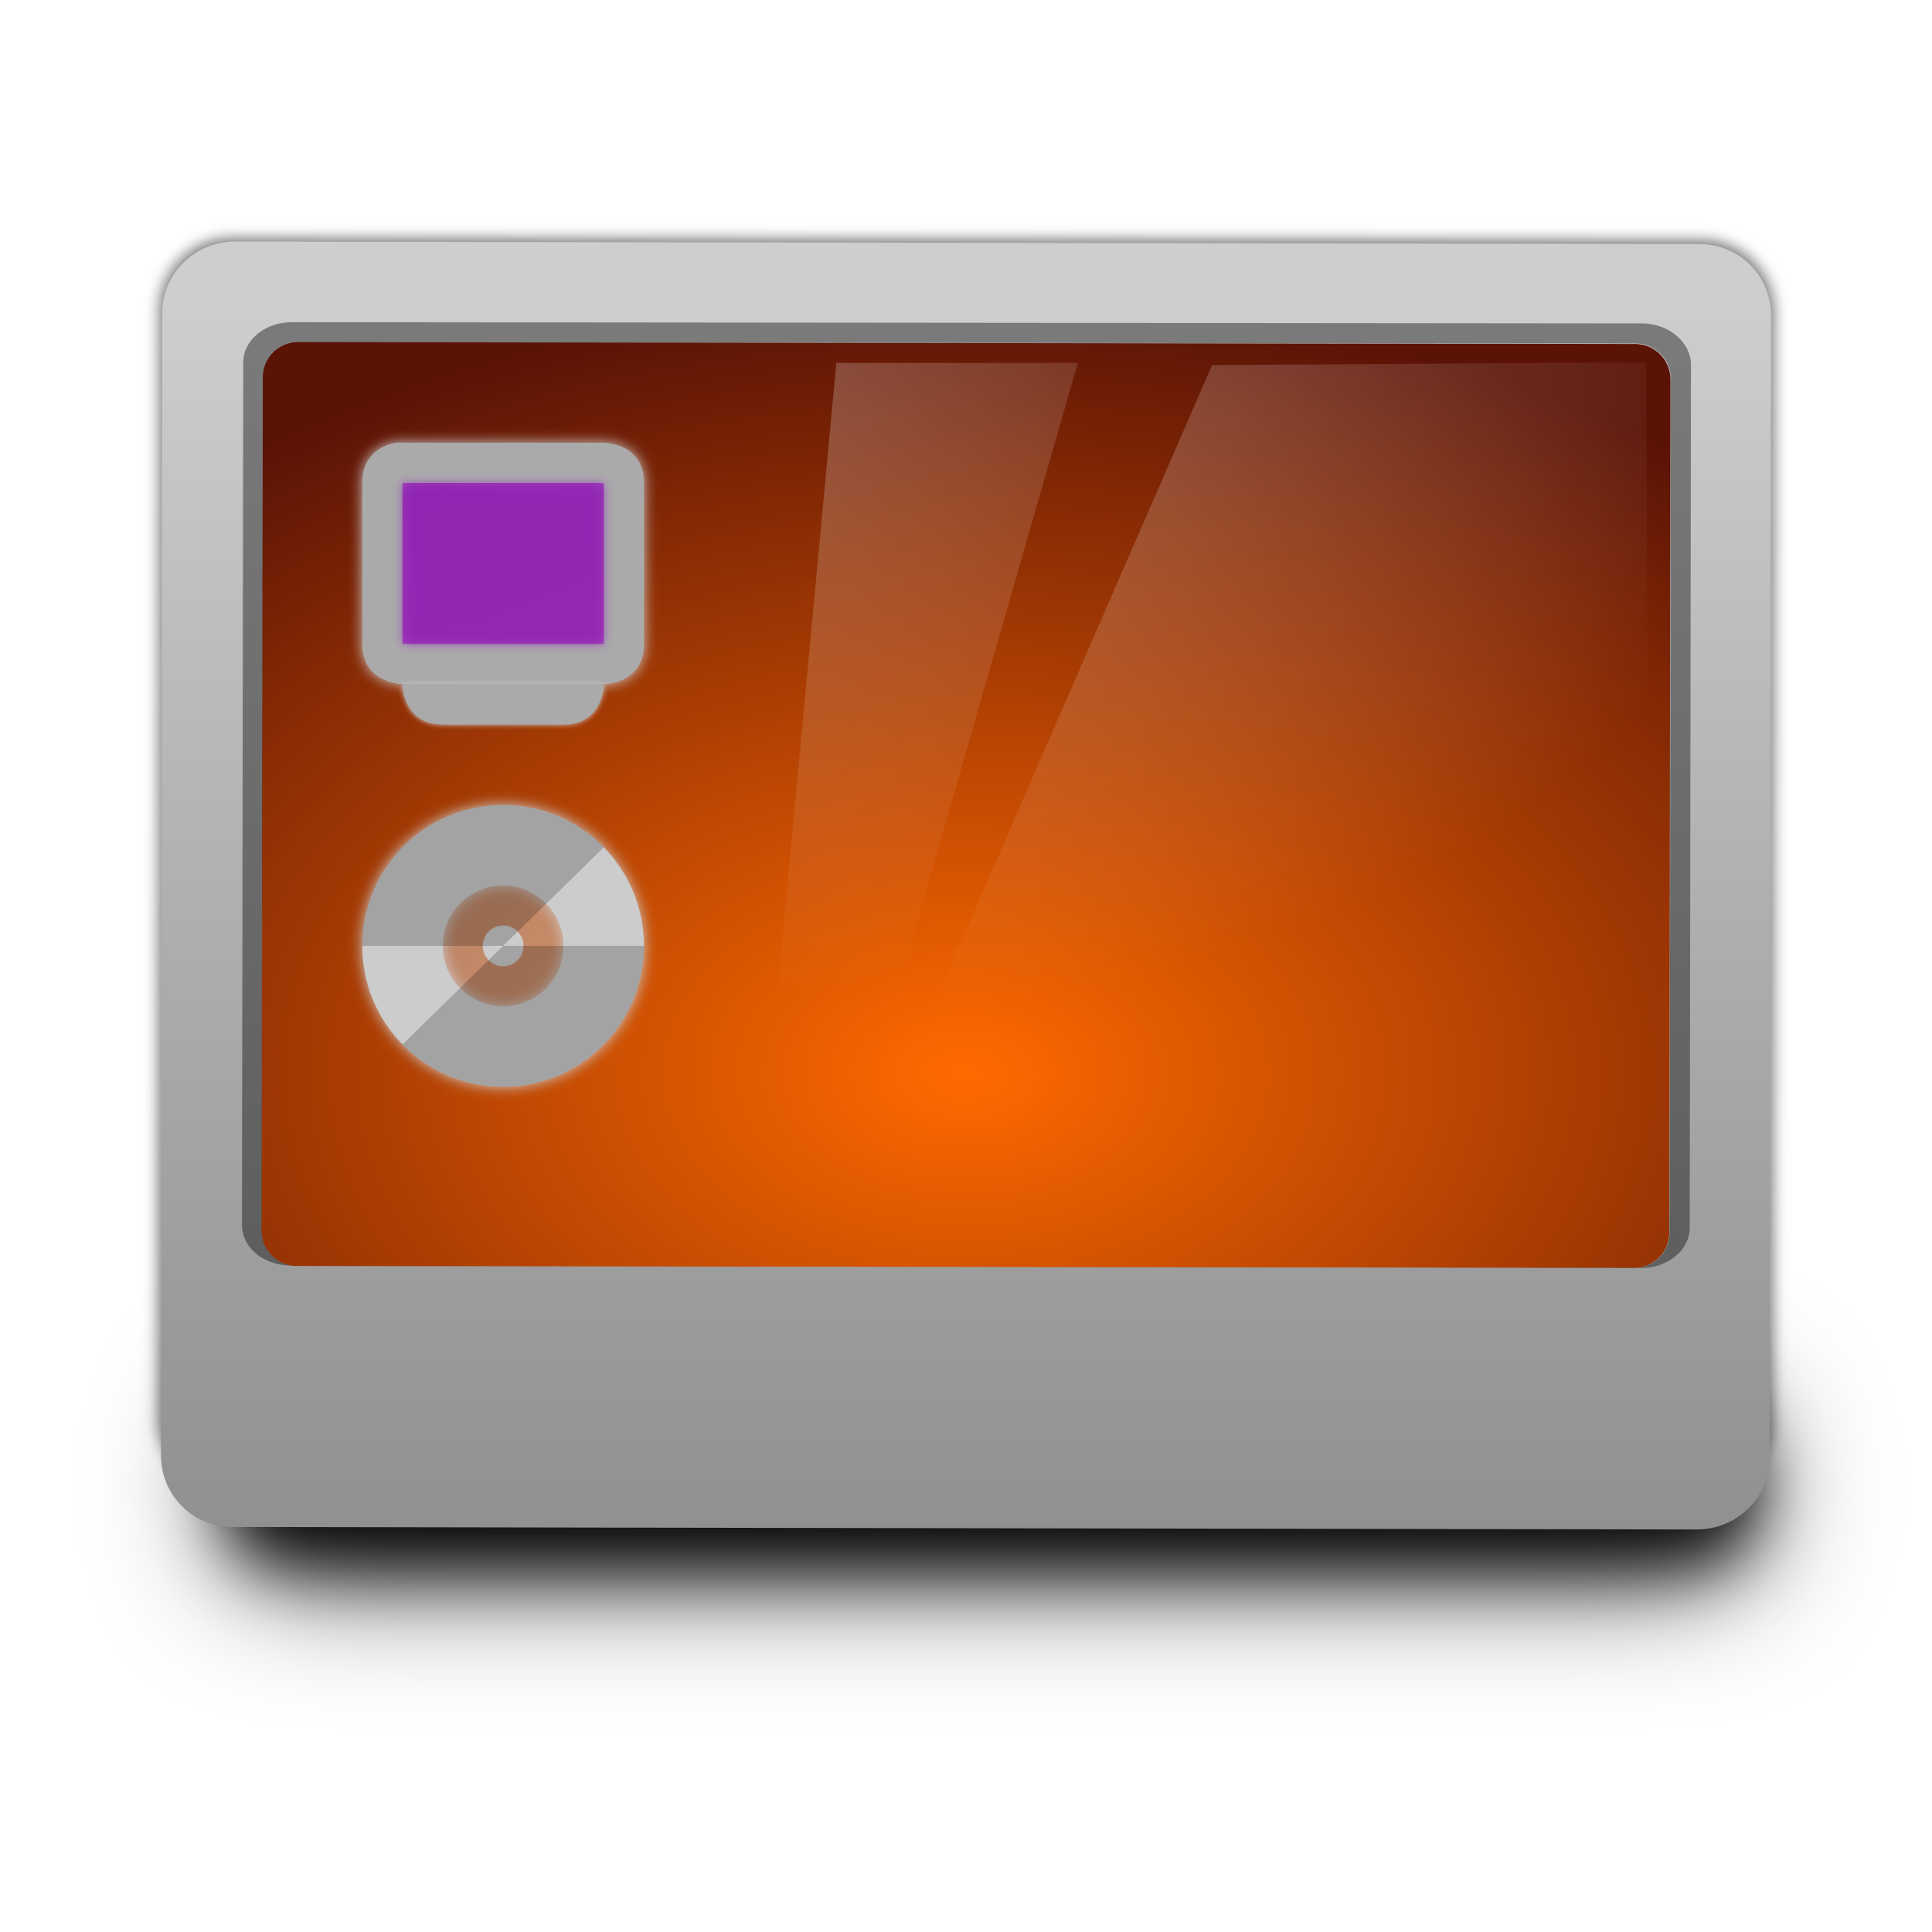
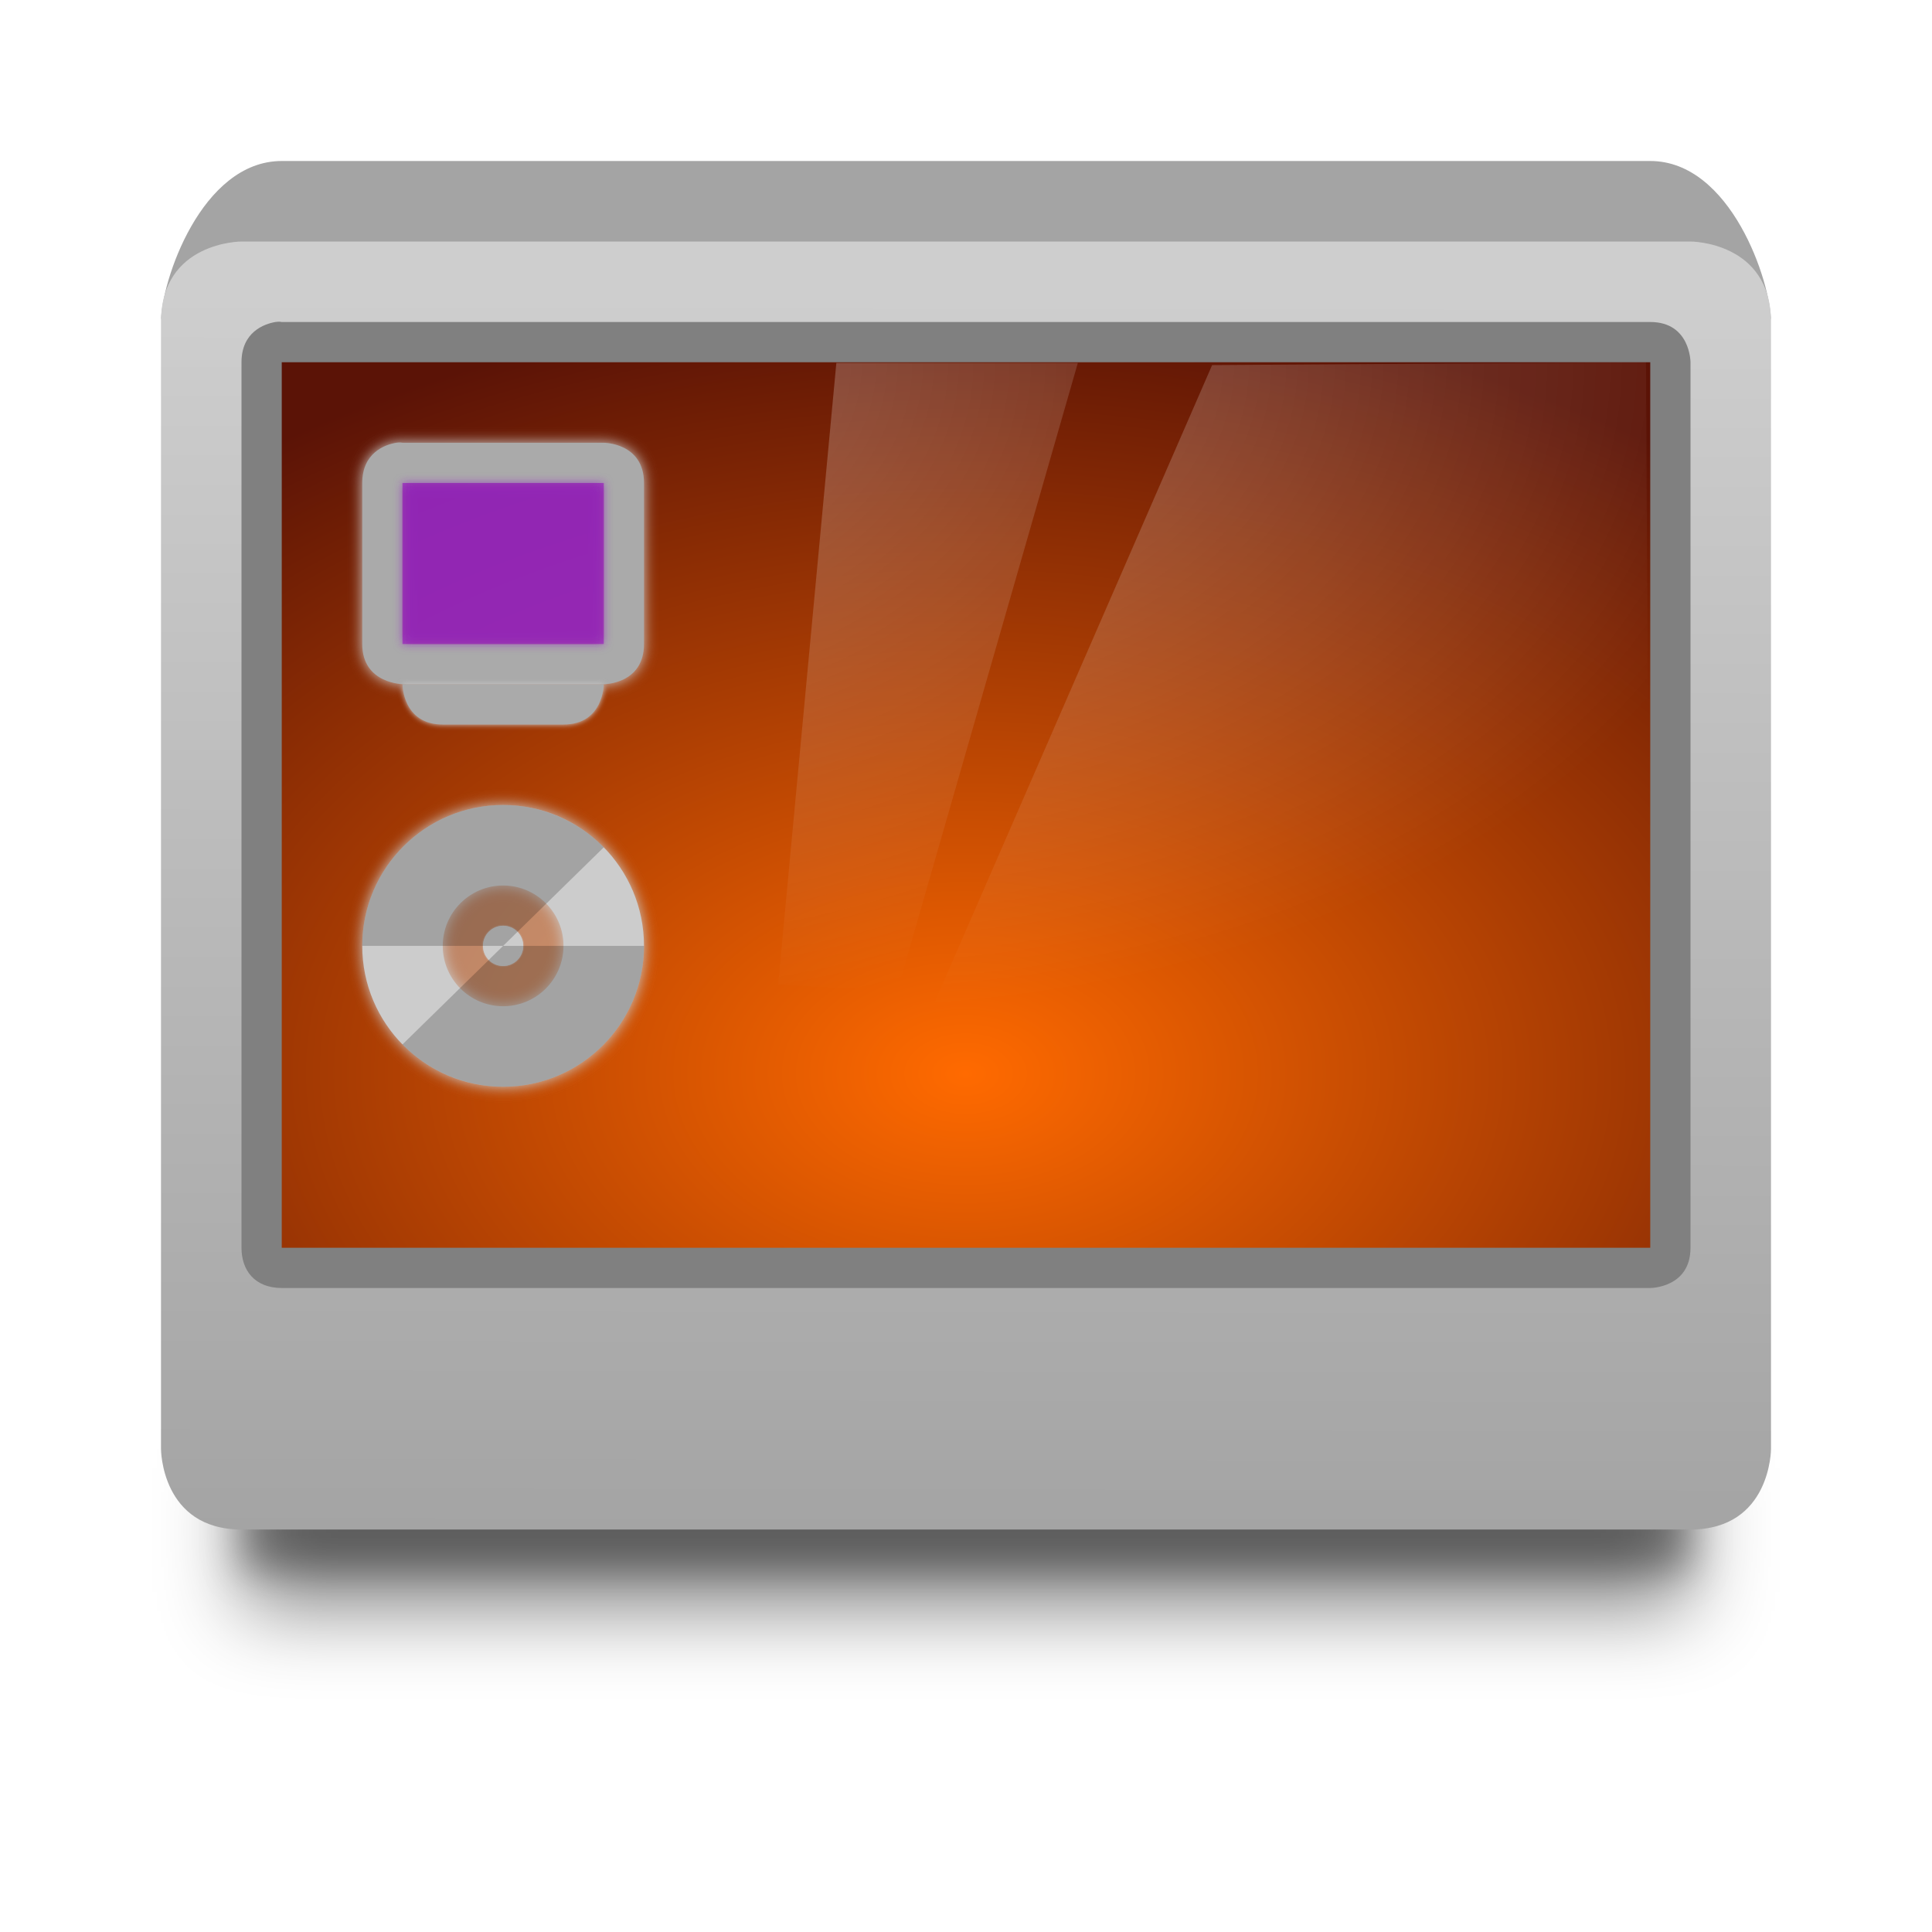
<svg xmlns="http://www.w3.org/2000/svg" xmlns:xlink="http://www.w3.org/1999/xlink" width="48" height="48" id="svg2985" version="1.1">
  <defs id="defs2987">
    <linearGradient id="linearGradient4195">
      <stop id="stop4197" offset="0" style="stop-color:#df5e28;stop-opacity:0.941;" />
      <stop id="stop4199" offset="1" style="stop-color:#1a1716;stop-opacity:0.941" />
-     </linearGradient>
-     <filter color-interpolation-filters="sRGB" id="filter11507">
-       <feGaussianBlur stdDeviation="1.056" id="feGaussianBlur11509" />
-     </filter>
-     <linearGradient id="linearGradient10954">
-       <stop style="stop-color:#909090;stop-opacity:1;" offset="0" id="stop10956" />
-       <stop style="stop-color:#cecece;stop-opacity:1" offset="1" id="stop10958" />
    </linearGradient>
    <linearGradient id="linearGradient10938">
      <stop style="stop-color:#dadada;stop-opacity:1" offset="0" id="stop10940" />
      <stop style="stop-color:#f6f6f5;stop-opacity:1" offset="1" id="stop10942" />
    </linearGradient>
    <linearGradient id="linearGradient11438">
      <stop style="stop-color:#babdb6;stop-opacity:1;" offset="0" id="stop11440" />
      <stop style="stop-color:#4a4d46;stop-opacity:1" offset="1" id="stop11442" />
    </linearGradient>
    <linearGradient id="linearGradient10966">
      <stop style="stop-color:#ffffff;stop-opacity:1;" offset="0" id="stop10968" />
      <stop style="stop-color:#f0f0f0;stop-opacity:1" offset="1" id="stop10970" />
    </linearGradient>
    <linearGradient id="linearGradient11473">
      <stop style="stop-color:#ff6a00;stop-opacity:1;" offset="0" id="stop11475" />
      <stop id="stop7266" offset="1" style="stop-color:#5b1306;stop-opacity:1;" />
    </linearGradient>
    <linearGradient id="linearGradient4788">
      <stop id="stop4790" offset="0" style="stop-color:#ffffff;stop-opacity:1;" />
      <stop id="stop4792" offset="1" style="stop-color:#ffffff;stop-opacity:0;" />
    </linearGradient>
    <radialGradient xlink:href="#linearGradient12771" id="radialGradient12777" cx="144.167" cy="129.174" fx="144.167" fy="129.174" r="97.906" gradientTransform="matrix(1.16579,-0.05054328,0.0329754,0.746793,-28.16094,39.99441)" gradientUnits="userSpaceOnUse" />
    <linearGradient id="linearGradient12771">
      <stop style="stop-color:#ffffff;stop-opacity:1;" offset="0" id="stop12773" />
      <stop style="stop-color:#ffffff;stop-opacity:0;" offset="1" id="stop12775" />
    </linearGradient>
    <radialGradient xlink:href="#linearGradient12771" id="radialGradient3521" cx="144.167" cy="129.174" fx="144.167" fy="129.174" r="97.906" gradientTransform="matrix(1.16579,-0.05054328,0.0329754,0.746793,-28.16094,39.99441)" gradientUnits="userSpaceOnUse" />
    <radialGradient xlink:href="#linearGradient12771" id="radialGradient3529" cx="144.167" cy="129.174" fx="144.167" fy="129.174" r="97.906" gradientTransform="matrix(1.16579,-0.05054328,0.0329754,0.746793,-28.16094,39.99441)" gradientUnits="userSpaceOnUse" />
    <radialGradient xlink:href="#linearGradient12771" id="radialGradient3537" cx="144.167" cy="129.174" fx="144.167" fy="129.174" r="97.906" gradientTransform="matrix(1.16579,-0.05054328,0.0329754,0.746793,-28.16094,39.99441)" gradientUnits="userSpaceOnUse" />
    <radialGradient xlink:href="#linearGradient12771" id="radialGradient3545" cx="144.167" cy="129.174" fx="144.167" fy="129.174" r="97.906" gradientTransform="matrix(1.16579,-0.05054328,0.0329754,0.746793,-28.16094,39.99441)" gradientUnits="userSpaceOnUse" />
    <radialGradient xlink:href="#linearGradient12771" id="radialGradient3553" cx="144.167" cy="129.174" fx="144.167" fy="129.174" r="97.906" gradientTransform="matrix(1.16579,-0.05054328,0.0329754,0.746793,-28.16094,39.99441)" gradientUnits="userSpaceOnUse" />
    <radialGradient xlink:href="#linearGradient12771" id="radialGradient3561" cx="144.167" cy="129.174" fx="144.167" fy="129.174" r="97.906" gradientTransform="matrix(1.16579,-0.05054328,0.0329754,0.746793,-28.16094,39.99441)" gradientUnits="userSpaceOnUse" />
    <radialGradient xlink:href="#linearGradient12771" id="radialGradient3569" cx="144.167" cy="129.174" fx="144.167" fy="129.174" r="97.906" gradientTransform="matrix(1.16579,-0.05054328,0.0329754,0.746793,-28.16094,39.99441)" gradientUnits="userSpaceOnUse" />
    <radialGradient xlink:href="#linearGradient12771" id="radialGradient3577" cx="144.167" cy="129.174" fx="144.167" fy="129.174" r="97.906" gradientTransform="matrix(1.16579,-0.05054328,0.0329754,0.746793,-28.16094,39.99441)" gradientUnits="userSpaceOnUse" />
    <radialGradient xlink:href="#linearGradient12771" id="radialGradient3585" cx="144.167" cy="129.174" fx="144.167" fy="129.174" r="97.906" gradientTransform="matrix(1.16579,-0.05054328,0.0329754,0.746793,-28.16094,39.99441)" gradientUnits="userSpaceOnUse" />
    <radialGradient xlink:href="#linearGradient12771" id="radialGradient3593" cx="144.167" cy="129.174" fx="144.167" fy="129.174" r="97.906" gradientTransform="matrix(1.16579,-0.05054328,0.0329754,0.746793,-28.16094,39.99441)" gradientUnits="userSpaceOnUse" />
    <radialGradient xlink:href="#linearGradient12771" id="radialGradient3601" cx="144.167" cy="129.174" fx="144.167" fy="129.174" r="97.906" gradientTransform="matrix(1.16579,-0.05054328,0.0329754,0.746793,-28.16094,39.99441)" gradientUnits="userSpaceOnUse" />
    <radialGradient r="97.906" fy="129.174" fx="144.167" cy="129.174" cx="144.167" gradientTransform="matrix(1.16579,-0.05054328,0.0329754,0.746793,-28.16094,39.99441)" gradientUnits="userSpaceOnUse" id="radialGradient3665" xlink:href="#linearGradient12771" />
    <radialGradient xlink:href="#linearGradient10966" id="radialGradient3348" gradientUnits="userSpaceOnUse" gradientTransform="matrix(0.1709132,2.3948575e-4,-1.885288e-4,0.1345469,-0.8241495,18.42583)" cx="149.565" cy="258.761" fx="149.565" fy="258.761" r="116.231" />
    <linearGradient xlink:href="#linearGradient10938" id="linearGradient3355" gradientUnits="userSpaceOnUse" gradientTransform="matrix(0.1760192,0,0,0.1798063,-1.587065,12.33736)" x1="134.833" y1="68.529" x2="171.903" y2="206.876" />
    <linearGradient xlink:href="#linearGradient11438" id="linearGradient3357" gradientUnits="userSpaceOnUse" x1="184.951" y1="149.21" x2="185.071" y2="236.397" gradientTransform="matrix(0.1798054,0,0,0.1798054,-0.6386018,10.85333)" />
    <radialGradient xlink:href="#linearGradient12771" id="radialGradient3387" gradientUnits="userSpaceOnUse" gradientTransform="matrix(1.16579,-0.05054328,0.0329754,0.746793,-28.16094,39.99441)" cx="144.167" cy="129.174" fx="144.167" fy="129.174" r="97.906" />
    <radialGradient xlink:href="#linearGradient4788" id="radialGradient3404" gradientUnits="userSpaceOnUse" gradientTransform="matrix(-1.824376,0.00876531,-0.00620867,-1.307801,609.5291,98.0673)" cx="326.021" cy="58" fx="326.021" fy="58" r="12.5" />
    <radialGradient xlink:href="#linearGradient4788" id="radialGradient3407" gradientUnits="userSpaceOnUse" gradientTransform="matrix(-1.888202,0.00857771,-0.00642588,-1.279811,636.8603,96.52335)" cx="326.021" cy="58" fx="326.021" fy="58" r="12.5" />
    <radialGradient xlink:href="#linearGradient11473" id="radialGradient4014" gradientUnits="userSpaceOnUse" gradientTransform="matrix(0.2708409,0,0,0.1777665,-16.45829,8.840227)" cx="149.565" cy="190.137" fx="149.565" fy="190.137" r="108.515" />
-     <linearGradient xlink:href="#linearGradient10954" id="linearGradient4020" gradientUnits="userSpaceOnUse" gradientTransform="matrix(0.1696838,2.3939518e-4,-2.3776336e-4,0.1708486,-1.344677,13.52782)" x1="141.315" y1="237.286" x2="141.315" y2="57.029" />
    <radialGradient xlink:href="#linearGradient4195-5" id="radialGradient3889" gradientUnits="userSpaceOnUse" gradientTransform="matrix(0.2031251,-0.08812329,0.1236326,0.3357866,-42.38554,-18.85971)" cx="189.702" cy="230.104" fx="189.702" fy="230.104" r="108.515" />
    <linearGradient id="linearGradient4195-5">
      <stop id="stop4197-5" offset="0" style="stop-color:#ff5200;stop-opacity:1;" />
      <stop id="stop4199-9" offset="1" style="stop-color:#000000;stop-opacity:1;" />
    </linearGradient>
    <radialGradient xlink:href="#linearGradient11473" id="radialGradient4112" gradientUnits="userSpaceOnUse" gradientTransform="matrix(0.2708409,0,0,0.1777665,-16.45829,8.840227)" cx="149.565" cy="190.137" fx="149.565" fy="190.137" r="108.515" />
    <radialGradient xlink:href="#linearGradient11473" id="radialGradient4115" gradientUnits="userSpaceOnUse" gradientTransform="matrix(0.2708409,0,0,0.1777665,-16.45829,8.840227)" cx="149.565" cy="190.137" fx="149.565" fy="190.137" r="108.515" />
    <linearGradient xlink:href="#linearGradient3060" id="linearGradient3866" gradientUnits="userSpaceOnUse" gradientTransform="translate(2,-4)" x1="10" y1="48" x2="10" y2="41" />
    <linearGradient id="linearGradient3060">
      <stop style="stop-color:#d5d5d5;stop-opacity:1;" offset="0" id="stop3062" />
      <stop style="stop-color:#ffffff;stop-opacity:1" offset="1" id="stop3064" />
    </linearGradient>
    <linearGradient xlink:href="#linearGradient3933" id="linearGradient3939" x1="12" y1="31" x2="12" y2="27" gradientUnits="userSpaceOnUse" />
    <linearGradient id="linearGradient3933">
      <stop style="stop-color:#9425c5;stop-opacity:1" offset="0" id="stop3935" />
      <stop style="stop-color:#bf79f7;stop-opacity:1" offset="1" id="stop3937" />
    </linearGradient>
    <linearGradient xlink:href="#linearGradient3933" id="linearGradient4295" gradientUnits="userSpaceOnUse" x1="12" y1="31" x2="12" y2="27" gradientTransform="translate(1,1)" />
    <filter id="filter4308">
      <feGaussianBlur stdDeviation="0.113" id="feGaussianBlur4310" />
    </filter>
    <filter id="filter4314">
      <feGaussianBlur stdDeviation="0.163" id="feGaussianBlur4316" />
    </filter>
    <filter id="filter4325" x="-0.036" width="1.072" y="-0.18" height="1.36">
      <feGaussianBlur stdDeviation="0.075" id="feGaussianBlur4327" />
    </filter>
    <filter id="filter4352">
      <feGaussianBlur stdDeviation="0.175" id="feGaussianBlur4354" />
    </filter>
    <filter id="filter4358">
      <feGaussianBlur stdDeviation="0.025" id="feGaussianBlur4360" />
    </filter>
-     <filter color-interpolation-filters="sRGB" id="filter11490-5-0-9" x="-0.107" width="1.214" y="-1.352" height="3.703">
-       <feGaussianBlur stdDeviation="1.83" id="feGaussianBlur11492-5-8-8" />
+     <filter color-interpolation-filters="sRGB" id="filter6306" x="-0.067" width="1.133" y="-0.6" height="2.2">
+       <feGaussianBlur stdDeviation="1" id="feGaussianBlur6308" />
    </filter>
-     <filter color-interpolation-filters="sRGB" id="filter11472-2-8-0" x="-0.052" width="1.104" y="-0.655" height="2.311">
-       <feGaussianBlur stdDeviation="0.887" id="feGaussianBlur11474-3-4-3" />
+     <filter color-interpolation-filters="sRGB" id="filter6294" x="-0.032" width="1.063" y="-0.57" height="2.14">
+       <feGaussianBlur stdDeviation="0.475" id="feGaussianBlur6296" />
    </filter>
+     <linearGradient xlink:href="#linearGradient10954-4" id="linearGradient4020-4" gradientUnits="userSpaceOnUse" gradientTransform="matrix(0.1696838,2.3939518e-4,-2.3776336e-4,0.1708486,-1.344677,13.52782)" x1="141.315" y1="237.286" x2="141.315" y2="57.029" />
+     <linearGradient id="linearGradient10954-4">
+       <stop style="stop-color:#a4a4a4;stop-opacity:1;" offset="0" id="stop10956-8" />
+       <stop style="stop-color:#cecece;stop-opacity:1" offset="1" id="stop10958-8" />
+     </linearGradient>
  </defs>
  <g id="layer1" transform="translate(0,-16)">
-     <g id="g3990">
-       <rect transform="matrix(0.9216359,0,0,1,2.480738,-0.248838)" ry="1.625" rx="1.763" y="51.606" x="3.438" height="3.25" width="41.125" id="rect11476" style="color:#000000;fill:#000000;fill-opacity:1;fill-rule:nonzero;stroke:none;stroke-width:1;marker:none;visibility:visible;display:inline;overflow:visible;filter:url(#filter11490-5-0-9);enable-background:accumulate" />
-       <rect transform="matrix(0.9254159,0,0,1.065246,1.464686,-3.855101)" style="color:#000000;fill:#000000;fill-opacity:1;fill-rule:nonzero;stroke:none;stroke-width:1;marker:none;visibility:visible;display:inline;overflow:visible;filter:url(#filter11472-2-8-0);enable-background:accumulate" id="rect11446" width="41.125" height="3.25" x="4.437" y="51.731" rx="1.756" ry="1.525" />
-     </g>
-     <rect transform="matrix(0.1702639,2.3308569e-4,-2.3857596e-4,0.1663457,-1.431396,13.67281)" ry="10.788" rx="10.54" y="49.529" x="31.815" height="187" width="235.5" id="rect10522" style="opacity:0.556;color:#000000;fill:#000000;fill-opacity:1;fill-rule:nonzero;stroke:none;stroke-width:2;marker:none;visibility:visible;display:inline;overflow:visible;filter:url(#filter11507);enable-background:accumulate" />
-     <path style="color:#000000;fill:url(#linearGradient4020);fill-opacity:1;fill-rule:nonzero;stroke:none;stroke-width:2;marker:none;visibility:visible;display:inline;overflow:visible;enable-background:accumulate" d="m 5.844,22 c -0.994,-0.001 -1.811,0.787 -1.812,1.781 L 4,52.156 c -0.001,0.994 0.787,1.78 1.781,1.781 l 36.375,0.062 c 0.994,0.001 1.811,-0.787 1.812,-1.781 L 44,23.844 c 0.001,-0.994 -0.787,-1.78 -1.781,-1.781 l -36.375,-0.062 z m 1.562,2.5 33.219,0.062 c 0.483,6.84e-4 0.876,0.389 0.875,0.875 l -0.031,21.188 c -6.74e-4,0.486 -0.392,0.876 -0.875,0.875 L 7.375,47.437 C 6.892,47.437 6.499,47.048 6.5,46.562 l 0.031,-21.188 c 6.74e-4,-0.486 0.392,-0.876 0.875,-0.875 z" id="rect10524" />
-     <path style="opacity:0.4;color:#000000;fill:#000000;fill-opacity:1;fill-rule:nonzero;stroke:none;stroke-width:2;marker:none;visibility:visible;display:inline;overflow:visible;enable-background:accumulate" d="m 7.262,24.004 c -0.676,-9.51e-4 -1.218,0.444 -1.219,1 l -0.031,21.438 c -7.77e-4,0.556 0.543,0.999 1.219,1 l 0.125,0 c -0.483,-6.84e-4 -0.844,-0.389 -0.844,-0.875 l 0.031,-21.188 c 6.74e-4,-0.486 0.361,-0.876 0.844,-0.875 l 33.25,0.031 c 0.483,6.84e-4 0.876,0.389 0.875,0.875 l -0.031,21.219 c -6.74e-4,0.486 -0.392,0.876 -0.875,0.875 l 0.156,0 c 0.676,9.5e-4 1.218,-0.444 1.219,-1 l 0.031,-21.438 c 7.77e-4,-0.556 -0.543,-1.03 -1.219,-1.031 l -33.531,-0.031 z" id="rect10528" />
+     <rect ry="0" y="52" x="6" height="4" width="36" id="rect6310" style="opacity:0.45;fill:#000000;fill-opacity:1;fill-rule:nonzero;stroke:none;filter:url(#filter6306)" />
+     <rect ry="1" rx="0" y="53" x="6" height="2" width="36" id="rect6312" style="opacity:0.35;fill:#000000;fill-opacity:1;fill-rule:nonzero;stroke:none;filter:url(#filter6294)" />
+     <path style="fill:#a4a4a4;fill-opacity:1;stroke:none;display:inline;enable-background:new" d="m 41,20 c 2,0 3,3 3,4 0,-0.554 -1,-1 -1,-1 l -38,0 c 0,0 -1,0.446 -1,1 0,-1 1,-4 3,-4 z" id="path6314" />
+     <path id="path6316" d="m 6,22 c 0,0 -2,0 -2,2 l 0,28 c 0,0 0,2 2,2 l 36,0 c 2,0 2,-2 2,-2 l 0,-28 c 0,-2 -2,-2 -2,-2 z" style="color:#000000;fill:url(#linearGradient4020-4);fill-opacity:1;fill-rule:nonzero;stroke:none;stroke-width:2;marker:none;visibility:visible;display:inline;overflow:visible;enable-background:accumulate" />
    <rect transform="matrix(0.999999,0.00141561,-0.00138697,0.999999,0,0)" ry="0.877" rx="0.872" y="24.489" x="6.565" height="22.953" width="34.971" id="rect10538" style="color:#000000;fill:url(#radialGradient4115);fill-opacity:1;fill-rule:nonzero;stroke:none;stroke-width:2;marker:none;visibility:visible;display:inline;overflow:visible;enable-background:accumulate" />
    <path id="path4312" transform="translate(0,16)" d="M 9.844 11 C 9.562 11.047 9 11.25 9 12 L 9 16 C 9 17 10.031 17 10.031 17 L 15 17 C 15 17 16 17 16 16 L 16 12 C 16 11 15 11 15 11 L 10 11 C 10 11 9.938 10.984 9.844 11 z M 10 12 L 15 12 L 15 16 L 10 16 L 10 12 z " style="fill:#cccccc;fill-opacity:1;stroke:none;filter:url(#filter4314)" />
    <path style="fill:#aaaaaa;fill-opacity:1;stroke:none" d="M 9.844 11 C 9.562 11.047 9 11.25 9 12 L 9 16 C 9 17 10.031 17 10.031 17 L 15 17 C 15 17 16 17 16 16 L 16 12 C 16 11 15 11 15 11 L 10 11 C 10 11 9.938 10.984 9.844 11 z M 10 12 L 15 12 L 15 16 L 10 16 L 10 12 z " transform="translate(0,16)" id="rect3872" />
    <path style="opacity:0.3;fill:url(#radialGradient3407);fill-opacity:1;stroke:none;display:inline;enable-background:new" d="M 30.115,25.071 40.895,25 41,45.909 21,46 z" id="path10590" />
    <path id="path10592" d="m 20.779,25.016 6,0 -4.486,15.605 -2.96,-0.161 z" style="opacity:0.3;fill:url(#radialGradient3404);fill-opacity:1;stroke:none;display:inline;enable-background:new" />
    <path id="path4350" transform="translate(0,16)" d="M 12.5 20 C 10.567 20 9 21.567 9 23.5 C 9 25.433 10.567 27 12.5 27 C 14.433 27 16 25.433 16 23.5 C 16 21.567 14.433 20 12.5 20 z M 12.5 22 C 13.328 22 14 22.672 14 23.5 C 14 24.328 13.328 25 12.5 25 C 11.672 25 11 24.328 11 23.5 C 11 22.672 11.672 22 12.5 22 z " style="fill:#cccccc;fill-opacity:1;stroke:none;filter:url(#filter4352)" />
    <rect style="fill:none;fill-opacity:1;stroke:none" id="rect4189" width="16.705" height="23.776" x="6.718" y="7.253" rx="0.872" ry="0.877" transform="translate(0,16)" />
    <path id="path4319" d="m 11,-34 c 0.667,0 2.667,0 3,0 1,0 1,1 1,1 l -5,0 c 0,0 0,-1 1,-1 z" style="fill:#cccccc;fill-opacity:1;stroke:none;filter:url(#filter4325)" transform="scale(1,-1)" />
    <path transform="scale(1,-1)" style="fill:#aaaaaa;fill-opacity:1;stroke:none" d="m 11,-34 c 0.667,0 2.667,0 3,0 1,0 1,1 1,1 l -5,0 c 0,0 0,-1 1,-1 z" id="rect3868" />
    <path style="opacity:0.7;fill:#9425c5;fill-opacity:1;stroke:none" d="m 10,28 5,0 0,4 -5,0 z" id="rect3054" />
    <path id="path4306" d="m 10,28 5,0 0,4 -5,0 z" style="opacity:0.7;fill:#9425c5;fill-opacity:1;stroke:none;filter:url(#filter4308)" />
    <path transform="matrix(5,0,0,5,-50,-78)" d="M 13,23.5 C 13,23.776 12.776,24 12.5,24 12.224,24 12,23.776 12,23.5 12,23.224 12.224,23 12.5,23 c 0.276,0 0.5,0.224 0.5,0.5 z" id="path4348" style="opacity:0.5;fill:#cccccc;fill-opacity:1;stroke:none" />
    <path style="fill:#cccccc;fill-opacity:1;stroke:none" d="M 12.5 20 C 10.567 20 9 21.567 9 23.5 C 9 25.433 10.567 27 12.5 27 C 14.433 27 16 25.433 16 23.5 C 16 21.567 14.433 20 12.5 20 z M 12.5 22 C 13.328 22 14 22.672 14 23.5 C 14 24.328 13.328 25 12.5 25 C 11.672 25 11 24.328 11 23.5 C 11 22.672 11.672 22 12.5 22 z " transform="translate(0,16)" id="path4338" />
    <path style="fill:#cccccc;fill-opacity:1;stroke:none" id="path4346" d="M 13,23.5 C 13,23.776 12.776,24 12.5,24 12.224,24 12,23.776 12,23.5 12,23.224 12.224,23 12.5,23 c 0.276,0 0.5,0.224 0.5,0.5 z" transform="translate(0,16)" />
    <path transform="translate(0,16)" d="M 13,23.5 C 13,23.776 12.776,24 12.5,24 12.224,24 12,23.776 12,23.5 12,23.224 12.224,23 12.5,23 c 0.276,0 0.5,0.224 0.5,0.5 z" id="path4356" style="fill:#cccccc;fill-opacity:1;stroke:none;filter:url(#filter4358)" />
    <path style="opacity:0.2;fill:#000000;fill-opacity:1;stroke:none" id="path4366" d="m -8,21.5 c 0,1.933 -1.567,3.5 -3.5,3.5 -0.941,0 -1.842,-0.379 -2.501,-1.051 L -11.5,21.5 z" transform="translate(24,18)" />
    <path transform="matrix(-1,0,0,-1,1,61)" d="m -8,21.5 c 0,1.933 -1.567,3.5 -3.5,3.5 -0.941,0 -1.842,-0.379 -2.501,-1.051 L -11.5,21.5 z" id="path4368" style="opacity:0.2;fill:#000000;fill-opacity:1;stroke:none" />
+     <path id="path6318" d="m 6.844,24 c -0.281,0.047 -0.844,0.25 -0.844,1 l 0,22 c -7.77e-4,0.556 0.324,0.999 1,1 l 34,0 c 0,0 1,0 1,-1 l 0,-22 c 0,0 0,-1 -1,-1 l -34,0 c 0,0 -0.062,-0.016 -0.156,0 z m 0.156,1 34,0 0,22 -34,0 0,-22 z" style="color:#000000;fill:#808080;fill-opacity:1;fill-rule:nonzero;stroke:none;stroke-width:2;marker:none;visibility:visible;display:inline;overflow:visible;enable-background:accumulate" />
  </g>
</svg>
